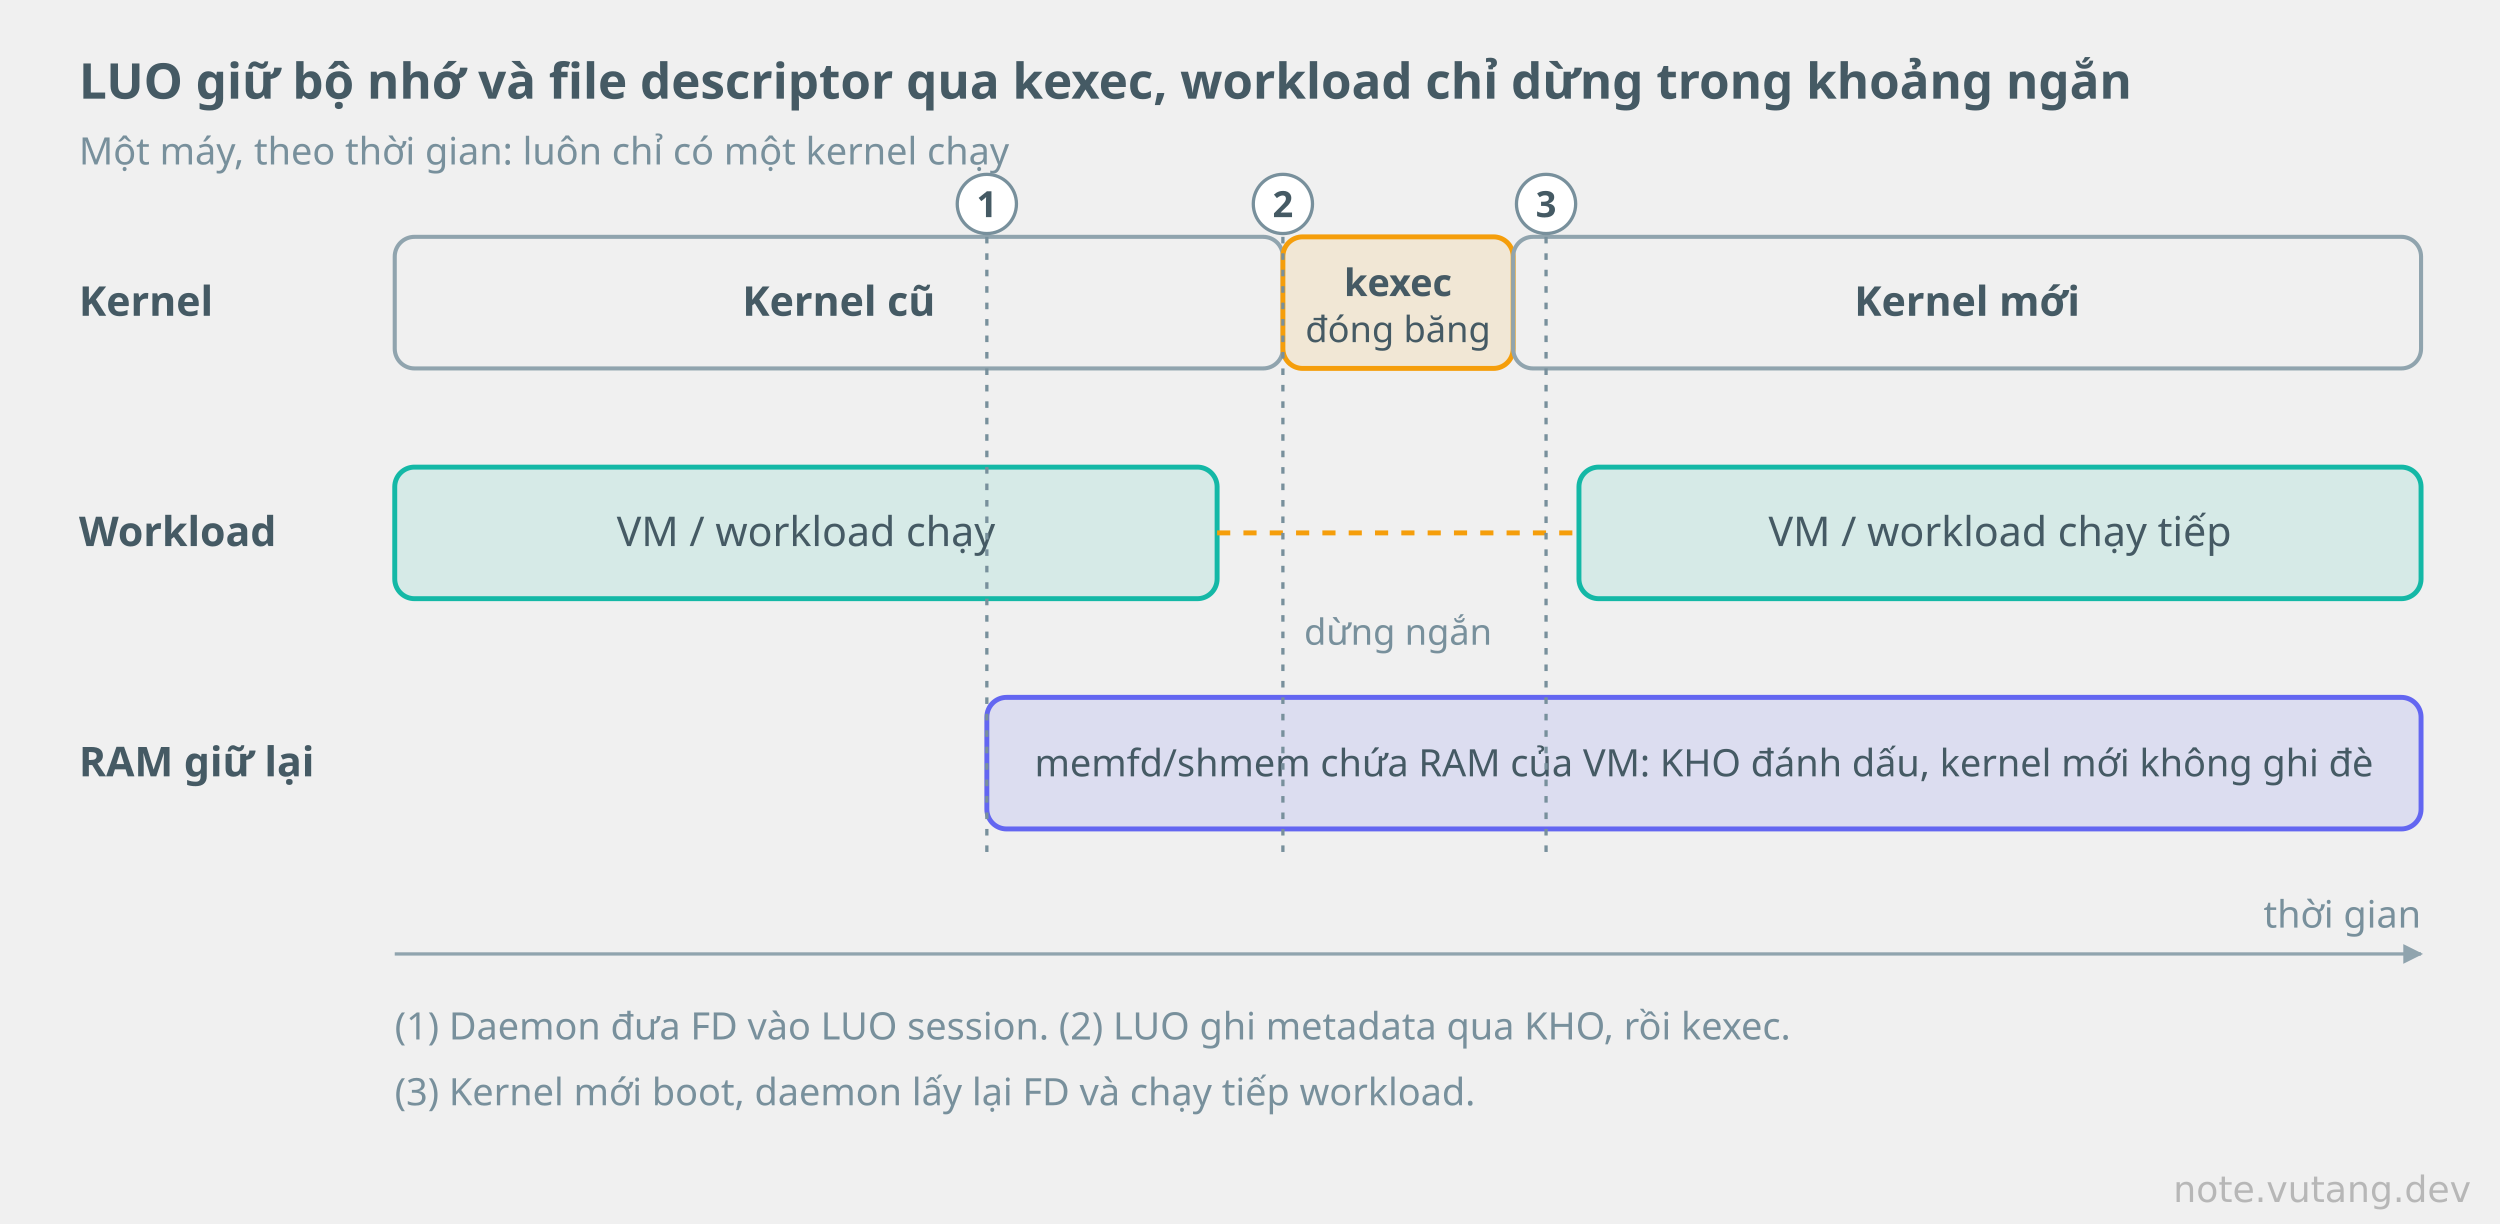
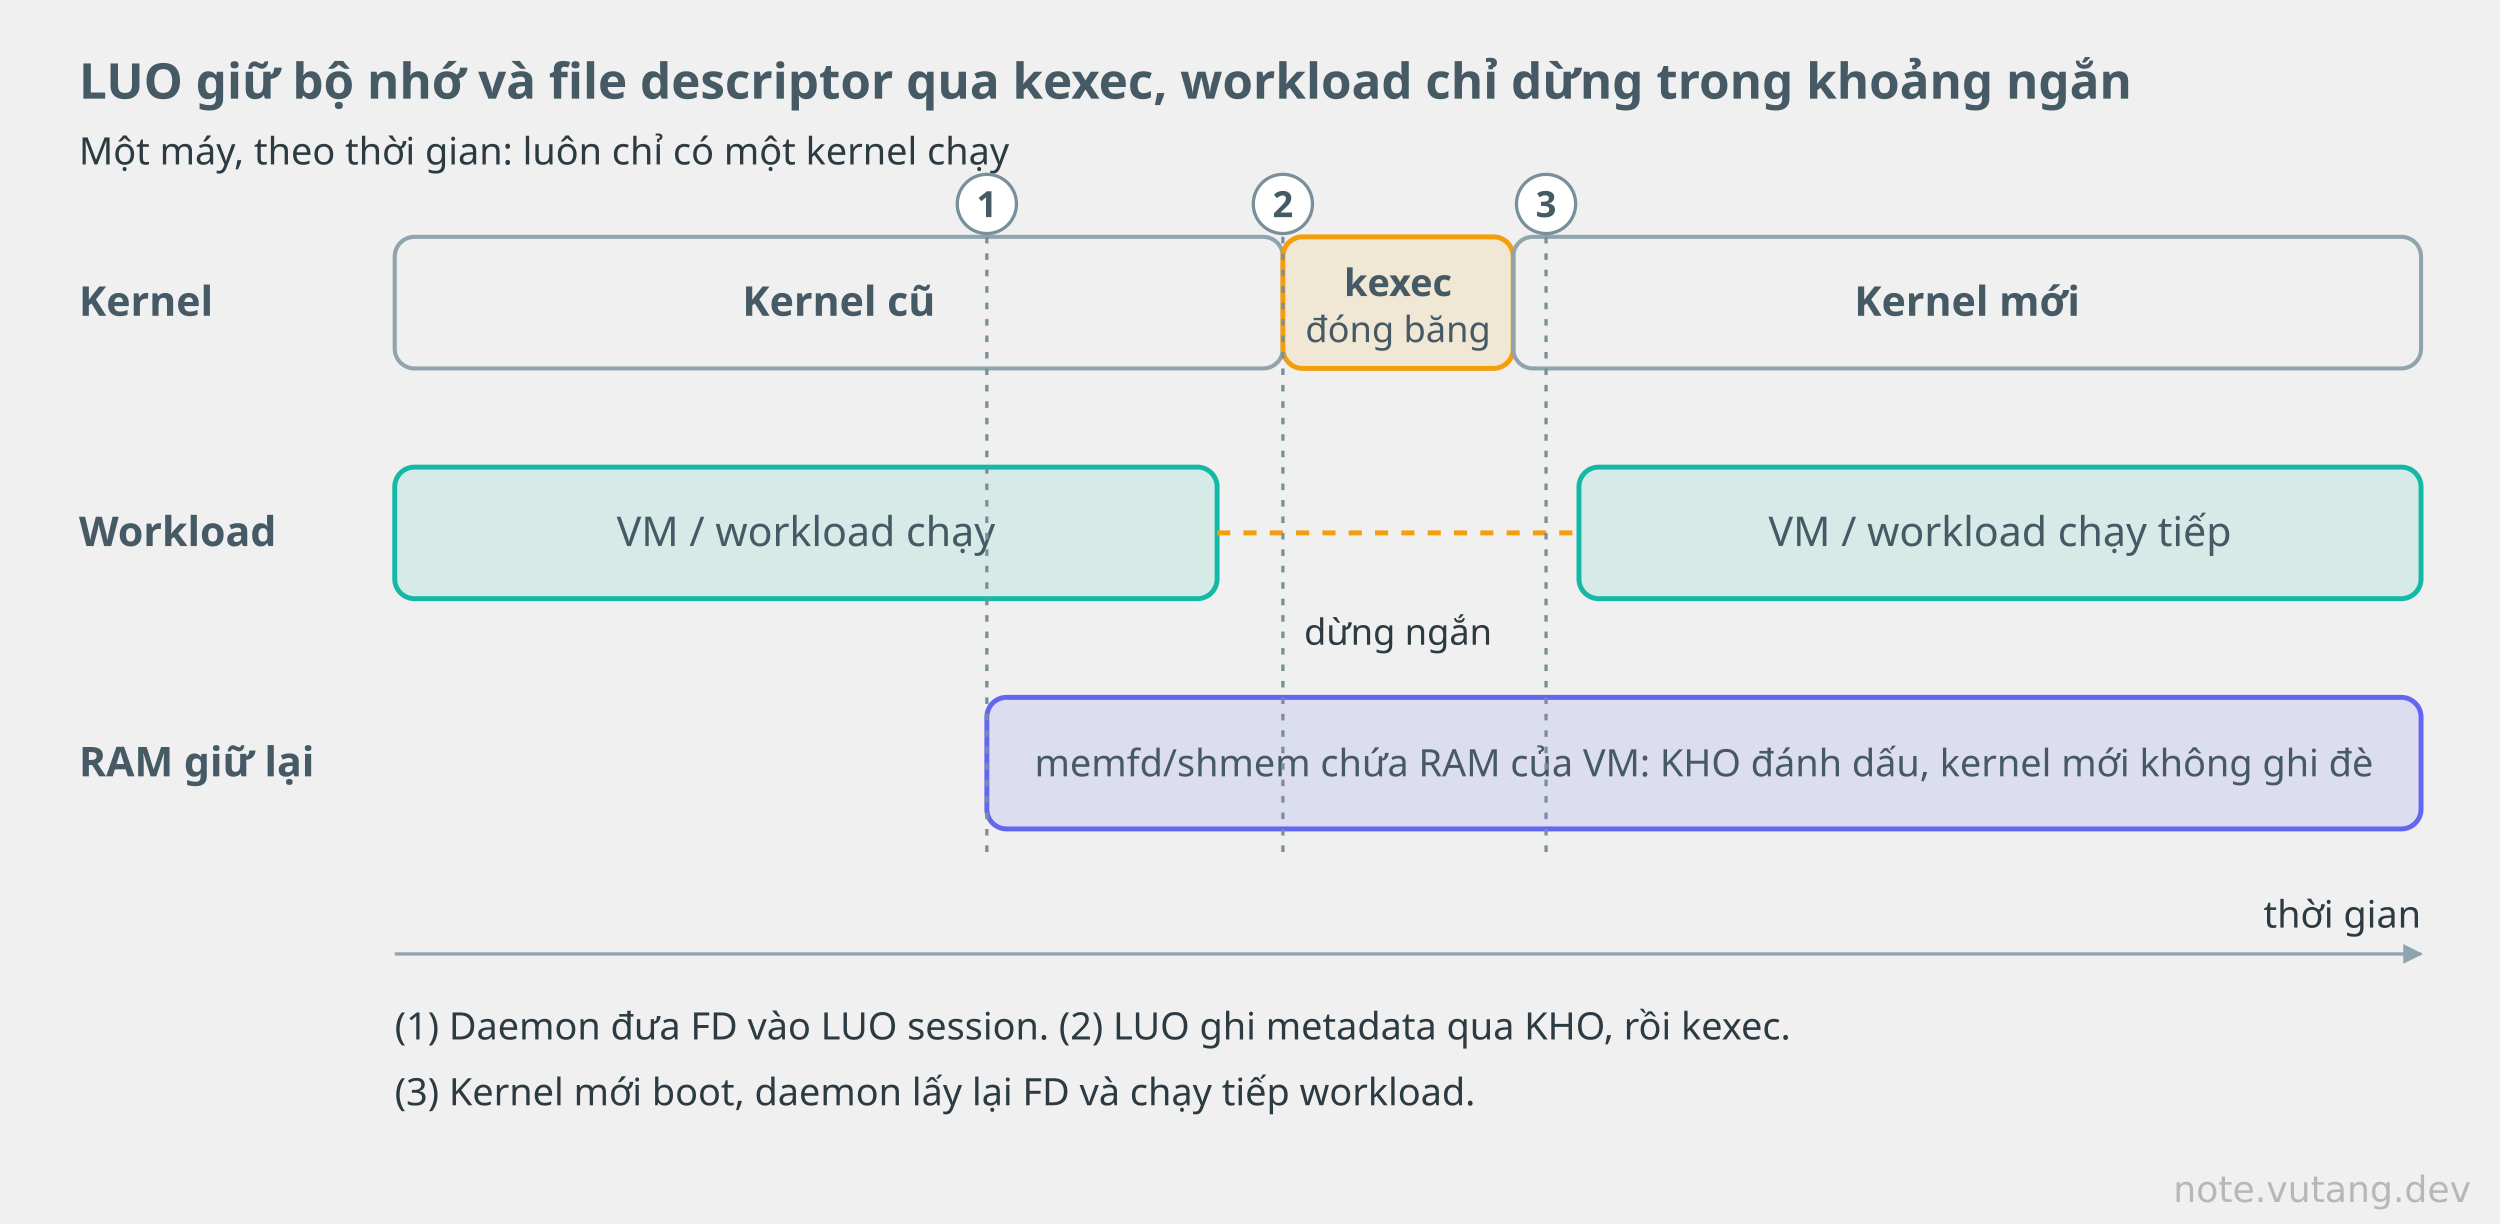
<svg xmlns="http://www.w3.org/2000/svg" viewBox="0 0 760 372" role="img" aria-label="LUO giữ bộ nhớ và file descriptor qua kexec, workload chỉ dừng trong khoảng ngắn" font-family="system-ui,sans-serif" font-size="12.5">
  <defs>
    <marker id="luo-a" viewBox="0 0 10 10" refX="9" refY="5" markerWidth="6" markerHeight="6" orient="auto-start-reverse">
      <path d="M0 0L10 5L0 10z" fill="#90a4ae" />
    </marker>
  </defs>
  <text x="24" y="30" font-size="15" font-weight="600" fill="#455a64">LUO giữ bộ nhớ và file descriptor qua kexec, workload chỉ dừng trong khoảng ngắn</text>
-   <text x="24" y="50" font-size="11.5" fill="#78909c">Một máy, theo thời gian: luôn chỉ có một kernel chạy</text>
+   <text x="24" y="50" font-size="11.5" fill="#2c3a42">Một máy, theo thời gian: luôn chỉ có một kernel chạy</text>
  <line x1="120" x2="736" y1="290" y2="290" stroke="#90a4ae" marker-end="url(#luo-a)" />
-   <text x="736" y="282" text-anchor="end" font-size="11.5" fill="#78909c">thời gian</text>
+   <text x="736" y="282" text-anchor="end" font-size="11.5" fill="#2c3a42">thời gian</text>
  <text x="24" y="96" font-size="12.5" font-weight="600" fill="#455a64">Kernel</text>
  <text x="24" y="166" font-size="12.5" font-weight="600" fill="#455a64">Workload</text>
  <text x="24" y="236" font-size="12.5" font-weight="600" fill="#455a64">RAM giữ lại</text>
  <rect x="120" y="72" width="270" height="40" rx="6" fill="none" stroke="#90a4ae" stroke-width="1.25" />
  <text x="255" y="96" text-anchor="middle" font-weight="600" fill="#455a64">Kernel cũ</text>
  <rect x="390" y="72" width="70" height="40" rx="6" fill="#f59e0b" fill-opacity="0.12" stroke="#f59e0b" stroke-width="1.5" />
  <text x="425" y="90" text-anchor="middle" font-size="11.5" font-weight="600" fill="#455a64">kexec</text>
  <text x="425" y="104" text-anchor="middle" font-size="11" fill="#455a64">đóng băng</text>
  <rect x="460" y="72" width="276" height="40" rx="6" fill="none" stroke="#90a4ae" stroke-width="1.25" />
  <text x="598" y="96" text-anchor="middle" font-weight="600" fill="#455a64">Kernel mới</text>
  <rect x="120" y="142" width="250" height="40" rx="6" fill="#14b8a6" fill-opacity="0.12" stroke="#14b8a6" stroke-width="1.5" />
  <text x="245" y="166" text-anchor="middle" fill="#455a64">VM / workload chạy</text>
  <rect x="480" y="142" width="256" height="40" rx="6" fill="#14b8a6" fill-opacity="0.12" stroke="#14b8a6" stroke-width="1.5" />
  <text x="608" y="166" text-anchor="middle" fill="#455a64">VM / workload chạy tiếp</text>
  <line x1="370" x2="480" y1="162" y2="162" stroke="#f59e0b" stroke-width="1.5" stroke-dasharray="4 4" />
-   <text x="425" y="196" text-anchor="middle" font-size="11" fill="#78909c">dừng ngắn</text>
+   <text x="425" y="196" text-anchor="middle" font-size="11" fill="#2c3a42">dừng ngắn</text>
  <rect x="300" y="212" width="436" height="40" rx="6" fill="#6366f1" fill-opacity="0.14" stroke="#6366f1" stroke-width="1.5" />
  <text x="518" y="236" text-anchor="middle" font-size="11.5" fill="#455a64">memfd/shmem chứa RAM của VM: KHO đánh dấu, kernel mới không ghi đè</text>
  <line x1="300" x2="300" y1="72" y2="262" stroke="#78909c" stroke-width="1" stroke-dasharray="2 3" />
  <line x1="390" x2="390" y1="72" y2="262" stroke="#78909c" stroke-width="1" stroke-dasharray="2 3" />
  <line x1="470" x2="470" y1="72" y2="262" stroke="#78909c" stroke-width="1" stroke-dasharray="2 3" />
  <circle cx="300" cy="62" r="9" fill="#ffffff" stroke="#78909c" stroke-width="1" />
  <text x="300" y="66" text-anchor="middle" font-size="11" font-weight="600" fill="#455a64">1</text>
  <circle cx="390" cy="62" r="9" fill="#ffffff" stroke="#78909c" stroke-width="1" />
  <text x="390" y="66" text-anchor="middle" font-size="11" font-weight="600" fill="#455a64">2</text>
  <circle cx="470" cy="62" r="9" fill="#ffffff" stroke="#78909c" stroke-width="1" />
  <text x="470" y="66" text-anchor="middle" font-size="11" font-weight="600" fill="#455a64">3</text>
-   <text x="120" y="316" font-size="11.5" fill="#78909c">(1) Daemon đưa FD vào LUO session.   (2) LUO ghi metadata qua KHO, rồi kexec.</text>
-   <text x="120" y="336" font-size="11.5" fill="#78909c">(3) Kernel mới boot, daemon lấy lại FD và chạy tiếp workload.</text>
+   <text x="120" y="316" font-size="11.5" fill="#2c3a42">(1) Daemon đưa FD vào LUO session.   (2) LUO ghi metadata qua KHO, rồi kexec.</text>
+   <text x="120" y="336" font-size="11.5" fill="#2c3a42">(3) Kernel mới boot, daemon lấy lại FD và chạy tiếp workload.</text>
  <text id="wm" x="751.2" y="365.4" text-anchor="end" font-size="11" font-family="DejaVu Sans, sans-serif" style="fill:#888;fill-opacity:0.55">note.vutang.dev</text>
</svg>
